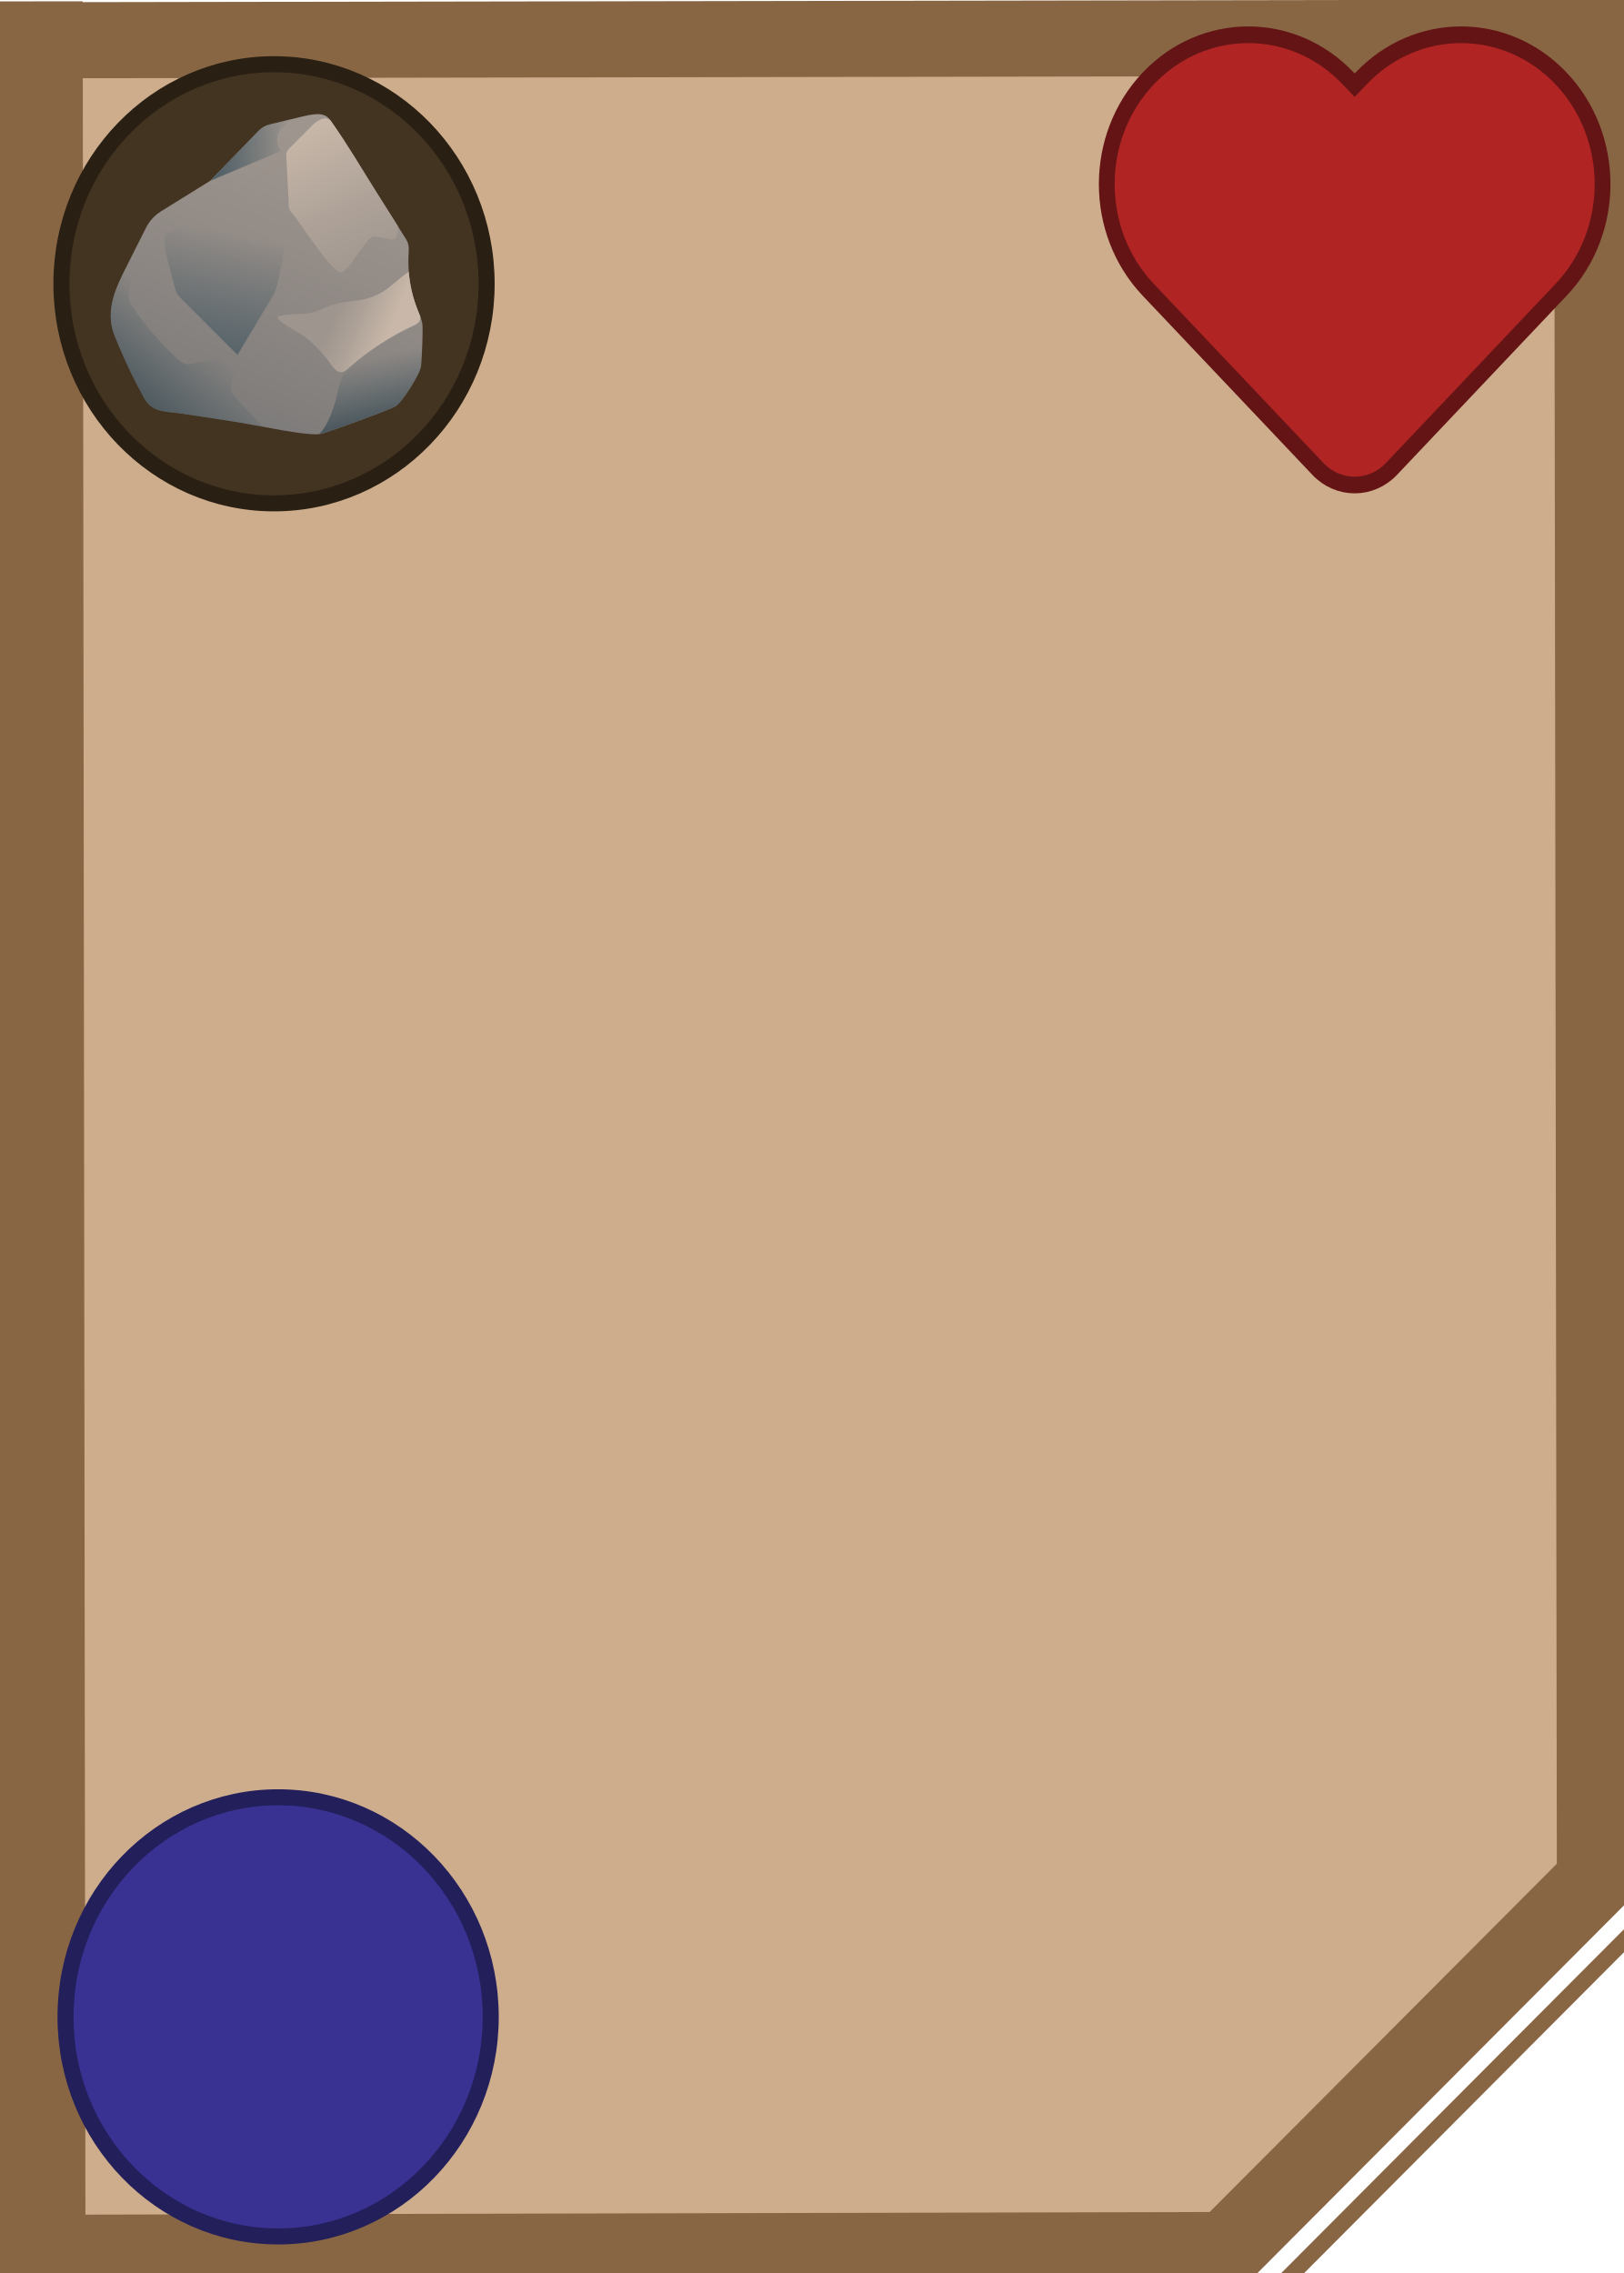
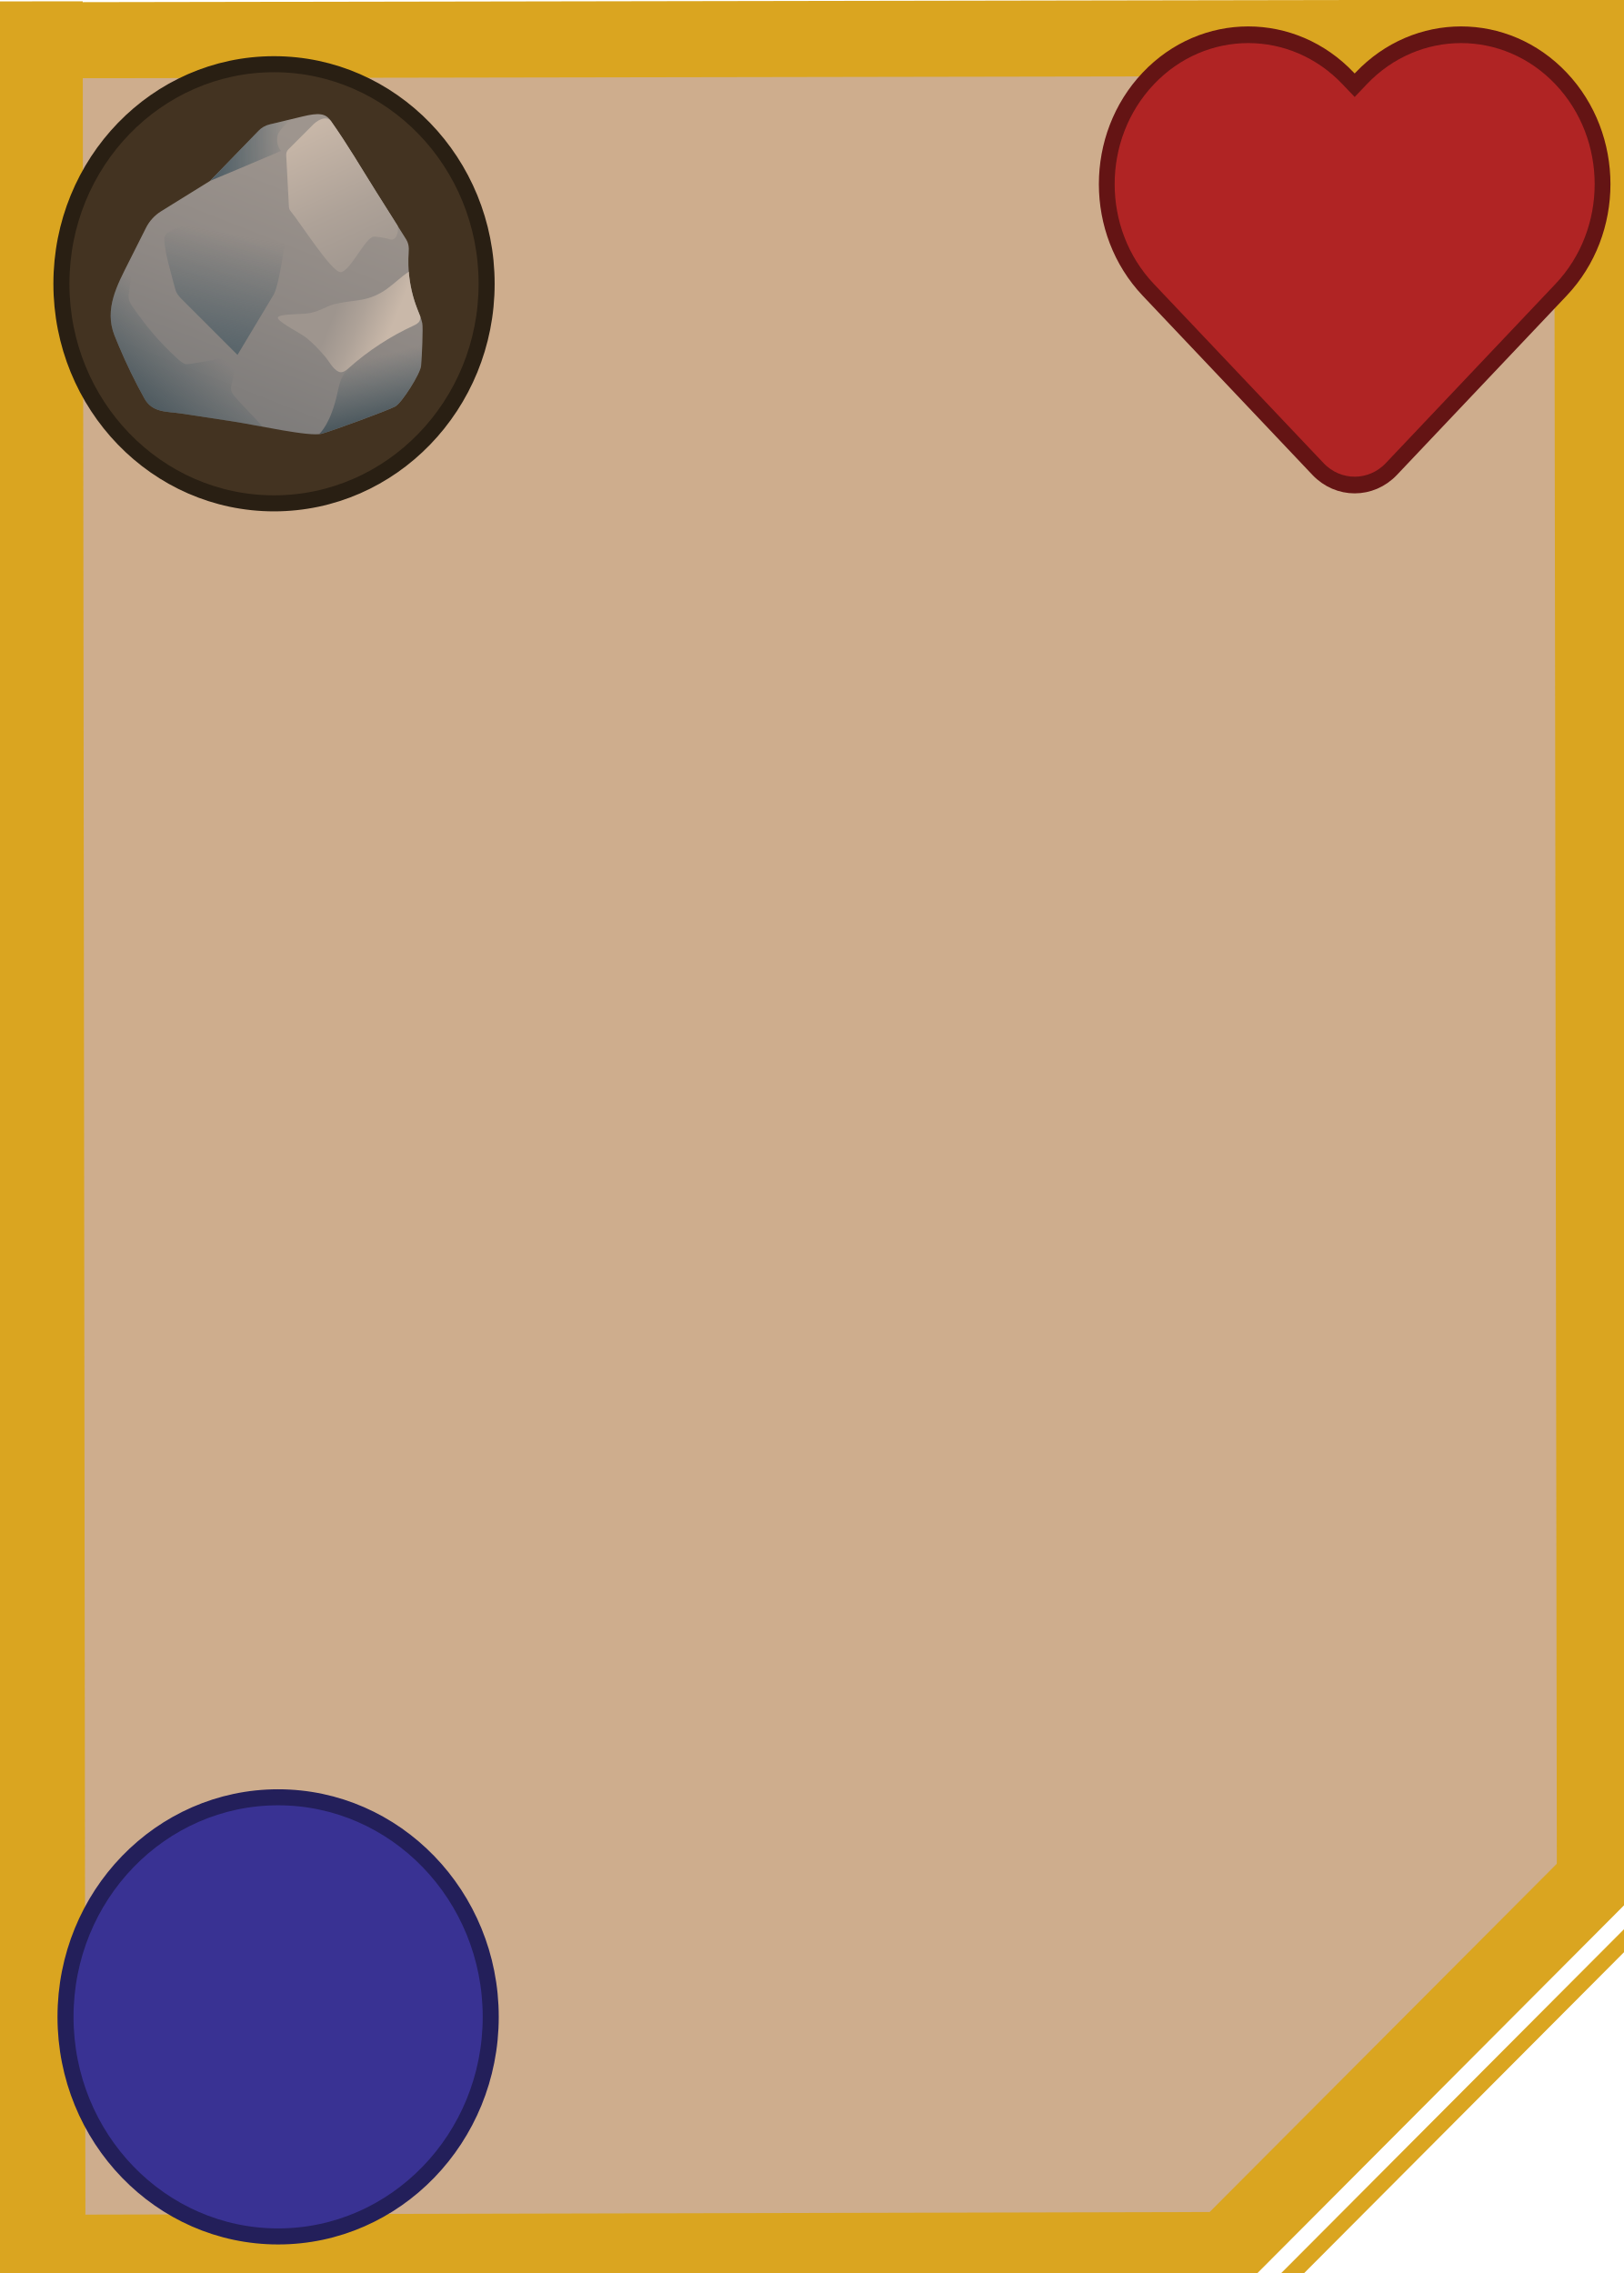
<svg xmlns="http://www.w3.org/2000/svg" width="500" height="700" viewBox="0 0 500 700" preserveAspectRatio="xMidYMid meet" version="1.1" id="svg1" xml:space="preserve">
  <defs id="defs1">
    <linearGradient id="swatch84">
      <stop style="stop-color:#693017;stop-opacity:1;" offset="0" id="stop84" />
    </linearGradient>
    <linearGradient id="linear-gradient-1" gradientUnits="userSpaceOnUse" x1="94.141" y1="255" x2="94.141" y2="0.188">
      <stop offset="0" stop-color="#ff4c0d" id="stop1" />
      <stop offset="1" stop-color="#fc9502" id="stop2" />
    </linearGradient>
    <linearGradient id="IconifyId17ecdb2904d178eab19920" gradientUnits="userSpaceOnUse" x1="104.646" y1="123.357" x2="97.606" y2="95.587" gradientTransform="matrix(6.25,0,0,6.25,-56.59148,-167.0703)">
      <stop offset="0" stop-color="#37474f" id="stop17" />
      <stop offset=".808" stop-color="#42565f" stop-opacity=".192" id="stop18" />
      <stop offset="1" stop-color="#455a64" stop-opacity="0" id="stop19" />
    </linearGradient>
    <linearGradient id="IconifyId17ecdb2904d178eab19919" gradientUnits="userSpaceOnUse" x1="87.261" y1="76.607" x2="121.616" y2="90.767" gradientTransform="matrix(6.25,0,0,6.25,-56.59148,-167.0703)">
      <stop offset="0" stop-color="#9e958e" id="stop14" />
      <stop offset=".25" stop-color="#aea298" id="stop15" />
      <stop offset=".566" stop-color="#c9b8a9" id="stop16" />
    </linearGradient>
    <linearGradient id="IconifyId17ecdb2904d178eab19918" gradientUnits="userSpaceOnUse" x1="41.732" y1="20.416" x2="70.782" y2="20.416" gradientTransform="matrix(6.25,0,0,6.25,-56.59148,-167.0703)">
      <stop offset="0" stop-color="#4c5c64" id="stop12" />
      <stop offset="1" stop-color="#455a64" stop-opacity="0" id="stop13" />
    </linearGradient>
    <linearGradient id="IconifyId17ecdb2904d178eab19917" gradientUnits="userSpaceOnUse" x1="37.502" y1="104.545" x2="47.502" y2="50.295" gradientTransform="matrix(6.25,0,0,6.25,-56.59148,-167.0703)">
      <stop offset="0" stop-color="#4c5c64" id="stop10" />
      <stop offset="1" stop-color="#455a64" stop-opacity="0" id="stop11" />
    </linearGradient>
    <linearGradient id="IconifyId17ecdb2904d178eab19916" gradientUnits="userSpaceOnUse" x1="99.553" y1="66.702" x2="74.778" y2="11.745" gradientTransform="matrix(6.25,0,0,6.25,-56.59148,-167.0703)">
      <stop offset="0" stop-color="#9e958e" id="stop7" />
      <stop offset=".442" stop-color="#aea298" id="stop8" />
      <stop offset="1" stop-color="#c9b8a9" id="stop9" />
    </linearGradient>
    <linearGradient id="IconifyId17ecdb2904d178eab19915" gradientUnits="userSpaceOnUse" x1="8.859" y1="120.137" x2="47.171" y2="77.536" gradientTransform="matrix(6.25,0,0,6.25,-56.59148,-167.0703)">
      <stop offset="0" stop-color="#37474f" id="stop4" />
      <stop offset=".612" stop-color="#42565f" stop-opacity=".192" id="stop5" />
      <stop offset=".757" stop-color="#455a64" stop-opacity="0" id="stop6" />
    </linearGradient>
    <linearGradient id="IconifyId17ecdb2904d178eab19914" gradientUnits="userSpaceOnUse" x1="87.616" y1="21.04" x2="41.548" y2="138.084" gradientTransform="matrix(6.25,0,0,6.25,-56.59148,-167.0703)">
      <stop offset="0" stop-color="#9e958e" id="stop1-5" />
      <stop offset=".46" stop-color="#8e8884" id="stop2-6" />
      <stop offset="1" stop-color="#757575" id="stop3" />
    </linearGradient>
  </defs>
  <path style="opacity:0.96;fill:#ccaa88;fill-opacity:1;stroke:none;stroke-width:5;stroke-dasharray:none;stroke-opacity:1" d="m 2.583,13.776 c 7.175,0 14.35,0 21.525,0 1.602,0 3.707,-0.486 5.166,0 3.058,1.019 6.533,-0.118 9.471,0.861 1.218,0.406 2.178,1.511 3.444,1.722 1.415,0.236 2.913,-0.348 4.305,0 3.785,0.946 7.259,0.861 11.193,0.861 3.785,0 11.428,-1.07 14.637,0 0.385,0.128 0.463,0.781 0.861,0.861 3.628,0.726 8.356,0 12.054,0 10.332,0 20.664,0 30.996,0 12.915,0 25.83,0 38.745,0 5.575,0 13.59,1.07 18.942,0 2.914,-0.583 5.652,-1.13 8.61,-1.722 1.4,-0.28 2.896,0.352 4.305,0 0.788,-0.197 0.996,-1.359 1.722,-1.722 1.548,-0.774 9.11,0 11.193,0 9.184,0 18.368,0 27.552,0 11.193,0 22.386,0 33.579,0 4.39,0 10.377,1.065 14.637,0 2.195,-0.549 3.957,-1.032 6.027,-1.722 1.272,-0.424 3.009,0.324 4.305,0 2.102,-0.526 3.186,-1.593 5.166,-2.583 2.741,-1.37 17.256,1.067 21.525,0 0.394,-0.098 0.498,-0.679 0.861,-0.861 0.521,-0.261 19.124,-0.385 20.664,0 0.394,0.098 0.467,0.763 0.861,0.861 1.621,0.405 3.545,-0.405 5.166,0 1.558,-0.519 1.601,1.395 2.583,1.722 2.619,0.873 15.993,0 19.803,0 3.589,0 11.6,-1.012 14.637,0 0.385,0.128 0.498,0.679 0.861,0.861 0.68,0.34 1.857,-0.242 2.583,0 6.237,2.079 -1.357,-0.248 2.583,1.722 0.925,0.463 2.448,-0.332 3.444,0 1.218,0.406 2.226,1.316 3.444,1.722 1.298,0.433 15.769,0.484 17.22,0 0.786,-0.262 4.034,-3.067 5.166,-3.444 1.55,-0.517 3.616,0.517 5.166,0 1.155,-0.385 1.57,-1.908 2.583,-2.583 1.062,-0.708 8.137,-0.416 9.471,-0.861 6.237,-2.079 -1.357,0.248 2.583,-1.722 1.769,-0.885 5.047,0.614 6.888,0 6.237,-2.079 -1.357,0.248 2.583,-1.722 0.976,-0.488 21.319,-0.643 23.247,0 2.939,0.98 2.818,1.518 6.027,3.444 0.492,0.295 1.209,-0.257 1.722,0 0.726,0.363 0.952,1.465 1.722,1.722 0.827,0.276 2.618,-0.413 3.444,0 1.628,0.814 1.124,2.846 1.722,3.444 0.287,0.287 2.296,0.574 2.583,0.861 0.203,0.203 -0.203,0.658 0,0.861 0.203,0.203 0.574,0 0.861,0 0.574,0.574 1.272,1.047 1.722,1.722 0.425,0.637 0.35,1.211 0.861,1.722 0.768,0.768 1.364,-1.289 1.722,0.861 0.813,4.878 -1.28,18.547 0,22.386 0.128,0.385 0.733,0.476 0.861,0.861 0.272,0.817 -0.385,1.813 0,2.583 0.752,1.504 2.05,0.124 2.583,1.722 1.033,3.1 -1.033,7.232 0,10.332 0.128,0.385 0.679,0.498 0.861,0.861 0.727,1.453 0.104,3.652 0.861,5.166 0.287,0.574 1.435,0.287 1.722,0.861 1.126,2.253 -0.796,6.223 0,8.61 0.203,0.609 0.658,1.113 0.861,1.722 0.58,1.74 -0.81,4.407 0,6.027 0.182,0.363 0.733,0.476 0.861,0.861 0.888,2.664 0,23.648 0,27.552 0,8.571 0.933,18.726 -1.722,26.691 -0.424,1.272 0.324,3.009 0,4.305 -1.45,5.8 -0.013,0.013 -1.722,1.722 -0.495,0.495 -1.228,3.317 -1.722,4.305 -0.463,0.925 0.332,2.448 0,3.444 -0.981,2.944 -0.714,0.641 -2.583,3.444 -0.758,1.137 0,5.463 0,6.888 0,1.945 0.128,-0.385 -0.861,2.583 -1.563,4.69 1.534,12.431 -0.861,17.22 -0.897,1.794 0,19.046 0,21.525 0,8.61 0,17.22 0,25.83 0,3.147 -0.616,7.253 0,10.332 0.179,0.895 1.572,7.449 1.722,7.749 0.287,0.574 1.519,0.252 1.722,0.861 0.642,1.926 -0.9,5.087 0,6.888 1.099,2.198 0.149,2.168 0.861,4.305 0.383,1.148 1.171,2.342 1.722,3.444 0.884,1.768 0,11.436 0,13.776 0,1.945 -0.257,-0.257 1.722,1.722 0.609,0.609 0,1.722 0,2.583 0,2.247 1.038,8.256 0,10.332 -1.792,3.583 0.059,-0.92 -1.722,0.861 -1.511,1.511 -1.29,14.625 -1.722,17.22 -0.518,3.106 -1.812,5.525 -2.583,8.61 -0.657,2.629 0,6.825 0,9.471 0,7.749 0,15.498 0,23.247 0,2.323 -1.04,8.252 0,10.332 0.686,1.372 2.678,3.253 1.722,5.166 -0.885,1.769 -2.574,2.129 -3.444,4.305 -0.32,0.799 0.385,1.813 0,2.583 -0.567,1.134 -2.016,2.31 -2.583,3.444 -1.024,2.049 0,8.097 0,10.332 0,2.065 -0.432,21.954 0,22.386 0.454,0.454 1.366,0.327 1.722,0.861 0.637,0.955 -0.513,2.417 0,3.444 0.128,0.257 0.658,-0.203 0.861,0 0.642,0.642 0.574,1.722 0.861,2.583 0.612,1.836 0.338,10.408 0.861,11.193 0.45,0.675 1.272,1.047 1.722,1.722 1.106,1.659 -0.808,16.571 0,19.803 0.397,1.588 1.097,2.193 1.722,3.444 0.834,1.668 0,10.741 0,12.915 0,3.498 0.969,20.448 0,22.386 -0.182,0.363 -0.733,0.476 -0.861,0.861 -0.737,2.211 1.032,5.685 0,7.749 -0.182,0.363 -0.733,0.476 -0.861,0.861 -1.223,3.67 1.461,14.297 0,17.22 -0.463,0.926 -1.259,1.657 -1.722,2.583 -0.94,1.881 0,11.763 0,14.637 0,2.507 -0.173,22.213 0,22.386 0.203,0.203 0.604,-0.128 0.861,0 1.061,0.53 1.451,3.42 0.861,4.305 -1.305,1.957 -2.653,3.654 -3.444,6.027 -1.191,3.574 1.325,17.153 0,19.803 -0.363,0.726 -1.359,0.996 -1.722,1.722 -0.257,0.513 0.406,1.316 0,1.722 -0.454,0.454 -1.268,0.407 -1.722,0.861 0,0.574 0.318,1.244 0,1.722 -0.053,2.424 -1.941,0.219 -2.583,0.861 -0.203,0.203 0.203,0.658 0,0.861 -0.548,0.548 -2.345,1.172 -3.444,1.722 -1.839,0.92 -0.916,2.638 -1.722,3.444 -1.637,1.637 -4.897,2.905 -6.027,5.166 -0.257,0.513 0.257,1.209 0,1.722 -0.484,0.968 -2.243,1.563 -2.583,2.583 -0.182,0.545 0.318,1.244 0,1.722 -0.356,0.534 -1.268,0.407 -1.722,0.861 -0.287,0.287 -0.574,2.296 -0.861,2.583 -1.781,1.781 0.07,-2.722 -1.722,0.861 -0.128,0.257 0.203,0.658 0,0.861 -0.203,0.203 -0.733,-0.257 -0.861,0 -0.257,0.513 0.182,1.177 0,1.722 -0.327,0.982 -1.148,1.722 -1.722,2.583 -0.773,1.159 -3.067,3.686 -4.305,4.305 -0.257,0.128 -0.658,-0.203 -0.861,0 -0.642,0.642 -0.219,1.941 -0.861,2.583 -0.406,0.406 -1.465,-0.513 -1.722,0 -0.257,0.513 0.182,1.177 0,1.722 -0.498,1.494 -5.454,6.171 -6.888,6.888 -0.522,0.261 -2.222,0.5 -2.583,0.861 -0.454,0.454 -0.407,1.268 -0.861,1.722 -0.406,0.406 -1.316,-0.406 -1.722,0 -1.781,1.781 2.722,-0.07 -0.861,1.722 -0.942,0.471 -2.555,0.833 -3.444,1.722 -1.525,1.525 -1.887,4.47 -3.444,6.027 -1.195,1.195 -3.008,2.147 -4.305,3.444 -1.016,1.016 -1.664,2.525 -2.583,3.444 -0.454,0.454 -1.188,0.505 -1.722,0.861 -1.174,0.783 -12.676,11.337 -12.915,12.054 -0.182,0.545 0.257,1.209 0,1.722 -0.363,0.726 -1.272,1.047 -1.722,1.722 -0.159,0.239 0.203,0.658 0,0.861 -0.203,0.203 -0.658,-0.203 -0.861,0 -1.761,1.761 -2.149,4.084 -3.444,6.027 -0.941,1.412 -1.642,0.31 -2.583,1.722 -1.861,2.792 -5.006,5.947 -6.888,6.888 -3.583,1.792 0.92,-0.059 -0.861,1.722 -0.642,0.642 -1.828,0.358 -2.583,0.861 -0.95,0.633 -1.566,2.074 -2.583,2.583 -0.936,0.468 -4.819,0.514 -5.166,0.861 -0.203,0.203 0.203,0.658 0,0.861 -0.406,0.406 -1.209,-0.257 -1.722,0 -0.854,0.427 -1.691,1.425 -2.583,1.722 -1.55,0.517 -3.616,-0.517 -5.166,0 -0.609,0.203 -1.093,0.735 -1.722,0.861 -3.969,0.794 -9.088,-1.276 -12.915,0 -6.237,2.079 1.357,-0.248 -2.583,1.722 -1.72,0.86 -6.459,-1.29 -7.749,0 -1.781,1.781 2.722,-0.07 -0.861,1.722 -2.096,1.048 -5.5,-0.75 -7.749,0 -2.738,0.913 -16.216,3.085 -18.942,1.722 -0.363,-0.182 -0.476,-0.733 -0.861,-0.861 -2.576,-0.859 -5.97,0.66 -8.61,0 -4.209,-1.052 -8.429,-0.861 -12.915,-0.861 -17.22,0 -34.44,0 -51.661,0 -3.856,0 -19.458,-1.033 -21.525,0 -1.133,0.566 -2.28,1.334 -3.444,1.722 -2.853,0.951 -24.826,0 -30.135,0 -1.015,0 -5.339,0.688 -6.027,0 -0.203,-0.203 0.257,-0.733 0,-0.861 -2.664,-1.332 -9.864,1.017 -12.915,0 -2.342,-0.781 -4.857,-0.706 -6.888,-1.722 -2.526,-1.263 -6.945,1.263 -9.471,0 -0.926,-0.463 -1.657,-1.259 -2.583,-1.722 -1.817,-0.909 -11.219,0 -13.776,0 -10.619,0 -21.238,0 -31.857,0 -2.335,0 -24.664,-0.306 -24.969,0 -0.454,0.454 -0.407,1.268 -0.861,1.722 -0.573,0.573 -5.903,0 -6.888,0 -1.945,0 0.385,-0.128 -2.583,0.861 -1.721,0.574 -5.029,0 -6.888,0 -2.454,0 -6.278,-0.777 -8.61,0 -5.853,1.951 -20.631,1.739 -25.83,-0.861 -2.012,-1.006 0.995,1.789 -2.583,0 -0.574,-0.287 -0.287,-1.435 -0.861,-1.722 -1.927,-0.963 -5.657,0.523 -7.749,0 -0.394,-0.098 -0.498,-0.679 -0.861,-0.861 -1.002,-0.501 -3.56,0.745 -4.305,0 -0.203,-0.203 0.203,-0.658 0,-0.861 -0.947,-0.947 -3.347,-0.667 -4.305,-2.583 -1.079,-2.158 0.119,-8.373 -0.861,-10.332 -0.287,-0.574 -1.435,-0.287 -1.722,-0.861 -0.803,-1.607 0.574,-4.306 0,-6.027 -0.128,-0.385 -0.679,-0.498 -0.861,-0.861 -0.494,-0.988 0.206,-2.17 -0.861,-4.305 -0.689,-1.378 0.689,-3.788 0,-5.166 -2.564,-5.127 -2.674,-29.953 0,-35.301 1.182,-2.363 -0.812,-11.39 0,-14.637 0.156,-0.623 0.658,-1.113 0.861,-1.722 0.406,-1.219 0.371,-18.318 0,-19.803 -2.175,-8.701 -0.861,-19.265 -0.861,-28.413 0,-2.022 0.632,-4.991 0,-6.888 -0.789,-2.368 -0.694,-4.832 -1.722,-6.888 -1.394,-2.787 1.213,-9.882 0,-12.915 -0.301,-0.754 -1.465,-0.952 -1.722,-1.722 -0.335,-1.005 0.251,-4.771 0,-6.027 -0.276,-1.378 -1.276,-2.967 -1.722,-4.305 -0.528,-1.585 -0.215,-3.228 -0.861,-5.166 -1.455,-4.366 1.117,-10.17 0,-14.637 C 0.683,498.671 1.313,502.872 0,500.246 c -1.537,-3.074 1.267,-14.28 0,-18.081 -0.128,-0.385 -0.679,-0.498 -0.861,-0.861 -0.196,-0.392 -0.336,-18.27 0,-18.942 0.182,-0.363 0.733,-0.476 0.861,-0.861 0.417,-1.252 -0.49,-3.08 0,-4.305 0.384,-0.961 1.259,-1.657 1.722,-2.583 0.485,-0.971 0,-3.254 0,-4.305 0,-5.152 -1.335,-12.828 0.861,-17.22 0.555,-1.11 -0.307,-2.83 0.861,-5.166 1.148,-2.296 -1.148,-6.314 0,-8.61 0.182,-0.363 0.733,-0.476 0.861,-0.861 0.185,-0.556 -0.394,-2.853 0,-3.444 0.45,-0.675 1.272,-1.047 1.722,-1.722 1.153,-1.729 -0.672,-5.732 0,-7.749 0.833,-2.5 0.861,-4.188 0.861,-6.888 0,-5.587 0.874,-12.014 -0.861,-17.22 -0.892,-2.677 0,-7.588 0,-10.332 0,-8.61 0,-17.22 0,-25.83 0,-8.036 0,-16.072 0,-24.108 0,-1.983 0.702,-9.788 0,-11.193 -1.97,-3.941 0.357,3.654 -1.722,-2.583 -0.942,-2.825 0,-22.8 0,-25.83 0,-18.655 0,-37.31 0,-55.966 0,-5.6 0.88,-11.996 -0.861,-17.22 -0.846,-2.539 0.138,-5.614 -0.861,-8.61 -0.393,-1.178 0.792,-4.374 0,-5.166 -0.203,-0.203 -0.658,0.203 -0.861,0 -1.256,-1.256 0.692,-6.88 0,-8.61 C 1.245,184.786 0.477,183.726 0,182.534 -0.382,181.579 -0.313,172.28 0,171.341 c 2.175,-6.524 -0.311,0.311 1.722,-1.722 0.355,-0.355 0.861,-14.843 0.861,-17.22 0,-3.417 -1.072,-8.838 0,-12.054 0.128,-0.385 0.733,-0.476 0.861,-0.861 0.517,-1.55 -0.517,-3.616 0,-5.166 0.128,-0.385 0.733,-0.476 0.861,-0.861 0.558,-1.673 -0.785,-4.458 0,-6.027 0.287,-0.574 1.435,-0.287 1.722,-0.861 0.584,-1.167 0.358,-21.313 0,-22.386 -0.203,-0.609 -0.407,-1.268 -0.861,-1.722 -0.203,-0.203 -0.791,0.278 -0.861,0 -0.518,-2.071 0.983,-6.644 0,-8.61 -0.128,-0.257 -0.791,0.278 -0.861,0 -0.278,-1.114 0.189,-2.312 0,-3.444 -0.106,-0.633 -0.658,-1.113 -0.861,-1.722 -1.066,-3.199 0,-8.641 0,-12.054 0,-3.525 0.898,-9.618 1.722,-12.915 0.473,-1.891 -0.473,-4.136 0,-6.027 1.45,-5.8 0.013,-0.013 1.722,-1.722 0.646,-0.646 0,-6.747 0,-7.749 0,-4.423 1.038,-24.096 0,-26.691 -1.05,-2.624 -2.296,-5.166 -3.444,-7.749 z" id="path91" />
  <g id="g1">
-     <path style="opacity:1;fill:#886644;fill-opacity:1;stroke:#886644;stroke-width:20.354;stroke-dasharray:none;stroke-opacity:1" d="M -1.222,692.254 376.199,691.387 Z" id="path81" />
-     <path style="opacity:1;fill:#886644;fill-opacity:1;stroke:#886644;stroke-width:23.426;stroke-dasharray:none;stroke-opacity:1" d="M 0.173,12.42 502.991,11.558 Z" id="path81-53" />
-     <path style="opacity:1;fill:#886644;fill-opacity:1;stroke:#886644;stroke-width:27.545;stroke-dasharray:none;stroke-opacity:1" d="M 12.55,700.595 11.694,0.418 Z" id="path81-1" />
-     <path style="opacity:1;fill:#886644;fill-opacity:1;stroke:#886644;stroke-width:23.7;stroke-dasharray:none;stroke-opacity:1" d="M 598.98,470.76 235.512,835.446 Z" id="path81-10" />
-     <path style="opacity:1;fill:#886644;fill-opacity:1;stroke:#886644;stroke-width:25.156;stroke-dasharray:none;stroke-opacity:1" d="M 491.127,-0.106 491.985,582.037 Z" id="path81-5" />
-     <path style="opacity:1;fill:#886644;fill-opacity:1;stroke:#886644;stroke-width:5;stroke-dasharray:none;stroke-opacity:1" d="M 277.573,820.918 641.042,456.231 Z" id="path81-4" />
+     <path style="opacity:1;fill:#886644;fill-opacity:1;stroke:#daa520;stroke-width:20.354;stroke-dasharray:none;stroke-opacity:1" d="M -1.222,692.254 376.199,691.387 Z" id="path81" />
+     <path style="opacity:1;fill:#886644;fill-opacity:1;stroke:#daa520;stroke-width:23.426;stroke-dasharray:none;stroke-opacity:1" d="M 0.173,12.42 502.991,11.558 Z" id="path81-53" />
+     <path style="opacity:1;fill:#886644;fill-opacity:1;stroke:#daa520;stroke-width:27.545;stroke-dasharray:none;stroke-opacity:1" d="M 12.55,700.595 11.694,0.418 Z" id="path81-1" />
+     <path style="opacity:1;fill:#886644;fill-opacity:1;stroke:#daa520;stroke-width:23.7;stroke-dasharray:none;stroke-opacity:1" d="M 598.98,470.76 235.512,835.446 Z" id="path81-10" />
+     <path style="opacity:1;fill:#886644;fill-opacity:1;stroke:#daa520;stroke-width:25.156;stroke-dasharray:none;stroke-opacity:1" d="M 491.127,-0.106 491.985,582.037 Z" id="path81-5" />
+     <path style="opacity:1;fill:#886644;fill-opacity:1;stroke:#daa520;stroke-width:5;stroke-dasharray:none;stroke-opacity:1" d="M 277.573,820.918 641.042,456.231 Z" id="path81-4" />
  </g>
  <ellipse style="opacity:1;fill:#433321;fill-opacity:1;stroke:#291f13;stroke-width:4.938;stroke-dasharray:none;stroke-opacity:1" id="path82" cx="84.379" cy="87.392" rx="65.468" ry="67.62" />
  <ellipse style="fill:#393293;fill-opacity:1;stroke:#231f5a;stroke-width:4.938;stroke-dasharray:none;stroke-opacity:1" id="path82-5" cx="85.642" cy="621.119" rx="65.468" ry="67.62" />
  <g id="fire" transform="matrix(0.4672391,0,0,0.4672391,39.72439,27.23752)" style="display:none">
    <path d="m 187.899,164.809 c -2.096,50.059 -43.325,90.003 -93.899,90.003 -51.915,0 -94,-43.5 -94,-94 0,-6.75 -0.121,-20.24 10,-43 6.057,-13.621 9.856,-22.178 12,-30 1.178,-4.299 3.469,-11.129 10,0 3.851,6.562 4,16 4,16 0,0 14.328,-10.995 24,-32 14.179,-30.793 2.866,-49.2 -1,-62 -1.338,-4.428 -2.178,-12.386 7,-9 9.352,3.451 34.076,20.758 47,39 18.445,26.035 25,51 25,51 0,0 5.906,-7.33 8,-15 2.365,-8.661 2.4,-17.239 9.999,-7.999 7.227,8.787 17.96,25.3 24.001,40.999 10.969,28.509 7.899,55.997 7.899,55.997 z" id="path-1" class="cls-3" fill-rule="evenodd" style="fill:url(#linear-gradient-1)" />
    <path d="m 94,254.812 c -35.899,0 -65,-29.101 -65,-65 0,-21.661 8.729,-34.812 26.896,-52.646 11.632,-11.419 22.519,-25.444 27.146,-34.994 0.911,-1.88 2.984,-11.677 10.977,-0.206 4.193,6.016 10.766,16.715 14.981,25.846 7.266,15.743 9,31 9,31 0,0 7.121,-4.196 12,-15 1.573,-3.482 4.753,-16.664 13.643,-3.484 6.523,9.672 15.484,27.062 15.357,49.484 0,35.899 -29.102,65 -65,65 z" id="path-2" class="cls-4" fill-rule="evenodd" style="fill:#fc9502" />
    <path d="m 95,183.812 c 9.25,0 9.25,17.129 21,40 7.824,15.229 -3.879,31 -21,31 -17.121,0 -26,-13.879 -26,-31 0,-17.12 16.75,-40 26,-40 z" id="path-3" class="cls-5" fill-rule="evenodd" style="fill:#fce202" />
  </g>
  <g id="g2" transform="matrix(0.1372519,0,0,0.1372519,36.68594,51.62175)">
    <path d="m -0.779,400.055 c -3.312,-7.812 -6.5,-15.625 -9.625,-23.438 -23.562,-59.438 6,-113.062 32.375,-165.562 l 38.25,-76 c 7.688,-15.312 19.5,-28.188 34,-37.188 l 110,-68.25 108.688,-112.375 a 50.919,50.919 0 0 1 24.812,-14.188 l 74,-17.875 c 35.812,-8.562 51.188,-7.188 62.75,9.25 40.062,56.875 66.875,103.688 102.562,160.375 19.438,30.875 64.312,101.812 67.125,106.5 8.625,14.5 5.125,26.625 4.812,43.25 -0.75,38.312 6,76.812 20,112.5 4.188,10.625 9,21.125 11.188,32.312 2,10.062 -0.688,74 -2.75,95.625 -1.688,17.562 -43.188,83.125 -58.062,91.062 -16.375,8.75 -137.75,53.375 -164.562,61 -26.812,7.625 -143.062,-18.938 -203.438,-28.188 -37.312,-5.688 -74.688,-11.438 -112,-17.125 -32.375,-4.938 -64.562,-1.188 -82.687,-33.875 -21.312,-38.25 -40.438,-77.562 -57.438,-117.812 z" fill="url(#IconifyId17ecdb2904d178eab19914)" id="path3" style="fill:url(#IconifyId17ecdb2904d178eab19914);stroke-width:6.25" />
    <path d="m 139.284,551.68 c 37.312,5.688 74.688,11.438 112,17.125 19.438,3 44.688,7.75 70.875,12.625 -17.625,-20.875 -43.938,-45.625 -61.562,-66.5 -3.812,-4.5 -7.688,-9.188 -9.062,-14.938 -1.438,-6.125 0.188,-12.438 1.875,-18.5 5.375,-19.875 6.75,-41.438 12.125,-61.312 -33.312,7.75 -110.062,22.5 -116.375,20.688 -7,-2 -12.688,-7.062 -18.125,-12 -39.562,-36.125 -70.5,-72.562 -100.75,-116.625 -3.562,-5.188 -7.188,-10.562 -8.5,-16.75 -1.25,-5.812 -0.312,-11.812 0.625,-17.625 2.25,-14.5 7.25,-54.688 11.25,-90.125 l -11.75,23.312 c -26.312,52.5 -55.875,106.125 -32.25,165.562 3.125,7.875 6.312,15.688 9.625,23.438 a 1203,1203 0 0 0 57.312,117.688 c 18.062,32.75 50.312,29 82.687,33.938 z" fill="url(#IconifyId17ecdb2904d178eab19915)" id="path6" style="fill:url(#IconifyId17ecdb2904d178eab19915);stroke-width:6.25" />
    <path d="m 474.971,-104.883 c -7.688,-9.062 -22.688,-7.312 -38.438,7.062 l -56.625,56.625 c -3.5,3.5 -5.375,8.312 -5.062,13.25 l 6.062,115.625 c 0.188,3.875 1.625,7.5 4.125,10.438 20.125,23.5 91.25,136.438 111.875,136.438 20.562,0 56.5,-80.125 74.812,-79.688 3.125,0.062 19.438,1.062 35.375,5.938 14.875,4.5 20.688,-15.938 17.625,-30.438 -15.375,-24.375 -36.062,-57.062 -47.688,-75.562 -35.562,-56.438 -62.312,-103.125 -102.062,-159.688 z" fill="url(#IconifyId17ecdb2904d178eab19916)" id="path9" style="fill:url(#IconifyId17ecdb2904d178eab19916);stroke-width:6.25" />
    <path d="m 211.471,122.742 c 20.812,-3.125 90.25,-14.938 103.312,-20.062 25.5,-10.062 48,-52.938 62.875,-76 0,0 5.125,75.188 0,104.562 -3.562,20.438 -17,127.312 -30.5,152.938 l -81.625,136 -119.938,-119.938 c -10.188,-10.188 -16.688,-15.562 -20.375,-30 -8.438,-33 -23.75,-81.688 -23.812,-110.375 -0.062,-28.688 77.25,-32.25 110.062,-37.125 z" fill="url(#IconifyId17ecdb2904d178eab19917)" id="path11" style="fill:url(#IconifyId17ecdb2904d178eab19917);stroke-width:6.25" />
    <path d="m 363.159,-37.445 c -8,-9.562 -10.25,-23.125 -7.5,-35.25 2.312,-10.125 23.312,-29.688 30.125,-35.875 l -48.062,11.625 a 51.413,51.413 0 0 0 -24.812,14.188 l -108.688,112.375 c 0,0 105.25,-43.875 158.938,-67.062 z" fill="url(#IconifyId17ecdb2904d178eab19918)" id="path13" style="fill:url(#IconifyId17ecdb2904d178eab19918);stroke-width:6.25" />
    <path d="m 668.909,317.055 a 289.875,289.875 0 0 1 -19.125,-83.688 c -35.875,24.562 -55.938,56.438 -113.688,64.25 -15.312,2.062 -39,4.938 -53.938,8.875 -18.5,4.875 -35.625,18.562 -63.375,21.125 -19.75,1.875 -69.562,0.438 -62.062,11.562 7.5,11.125 52.188,33.562 63.312,42.625 15.812,12.688 29.562,27.625 42.75,43 6.875,8.062 17.188,27.625 29.188,32.938 3.062,1.375 6.312,1.75 9.562,0.75 5.688,-1.688 10.25,-5.812 14.688,-9.75 a 590.019,590.019 0 0 1 143.562,-93.875 c 5.562,-2.562 11.562,-5.438 14.312,-10.938 1.188,-2.438 1.688,-5.75 1.75,-9.312 -2.188,-5.875 -4.625,-11.688 -6.938,-17.562 z" fill="url(#IconifyId17ecdb2904d178eab19919)" id="path16" style="fill:url(#IconifyId17ecdb2904d178eab19919);stroke-width:6.25" />
    <path d="m 680.096,349.367 c -0.812,-4.062 -2,-8.062 -3.375,-12 -1.062,3.688 -3.375,7.75 -8.375,11.562 -14.375,11 -69.812,27.938 -130.812,81.375 -39.812,34.875 -39.875,39.562 -48.438,78 -14,62.938 -36.25,85.812 -40.5,89.688 2.312,-0.25 4.375,-0.562 6.062,-1.062 26.875,-7.562 148.188,-52.25 164.562,-61 14.875,-7.938 56.375,-73.5 58.062,-91.062 2.125,-21.5 4.812,-85.438 2.812,-95.5 z" fill="url(#IconifyId17ecdb2904d178eab19920)" id="path19" style="fill:url(#IconifyId17ecdb2904d178eab19920);stroke-width:6.25" />
  </g>
  <g style="fill:#b02424;fill-opacity:1;stroke:#641414;stroke-width:0.437;stroke-dasharray:none;stroke-opacity:1" id="g15656" transform="matrix(11.1219,0,0,11.7454,339.2902,9.721666)">
    <path fill-rule="evenodd" clip-rule="evenodd" d="m 7.177,1.231 c 1.53,-1.53 4.009,-1.53 5.539,0 1.53,1.53 1.53,4.009 0,5.539 l -4.699,4.699 c -0.561,0.561 -1.472,0.561 -2.033,0 L 1.284,6.77 c -1.53,-1.53 -1.53,-4.009 0,-5.539 1.53,-1.53 4.009,-1.53 5.539,0 L 7,1.407 Z" fill="#758ca3" id="path15648" style="fill:#b02424;fill-opacity:1;stroke:#641414;stroke-width:0.437;stroke-dasharray:none;stroke-opacity:1" />
  </g>
</svg>
